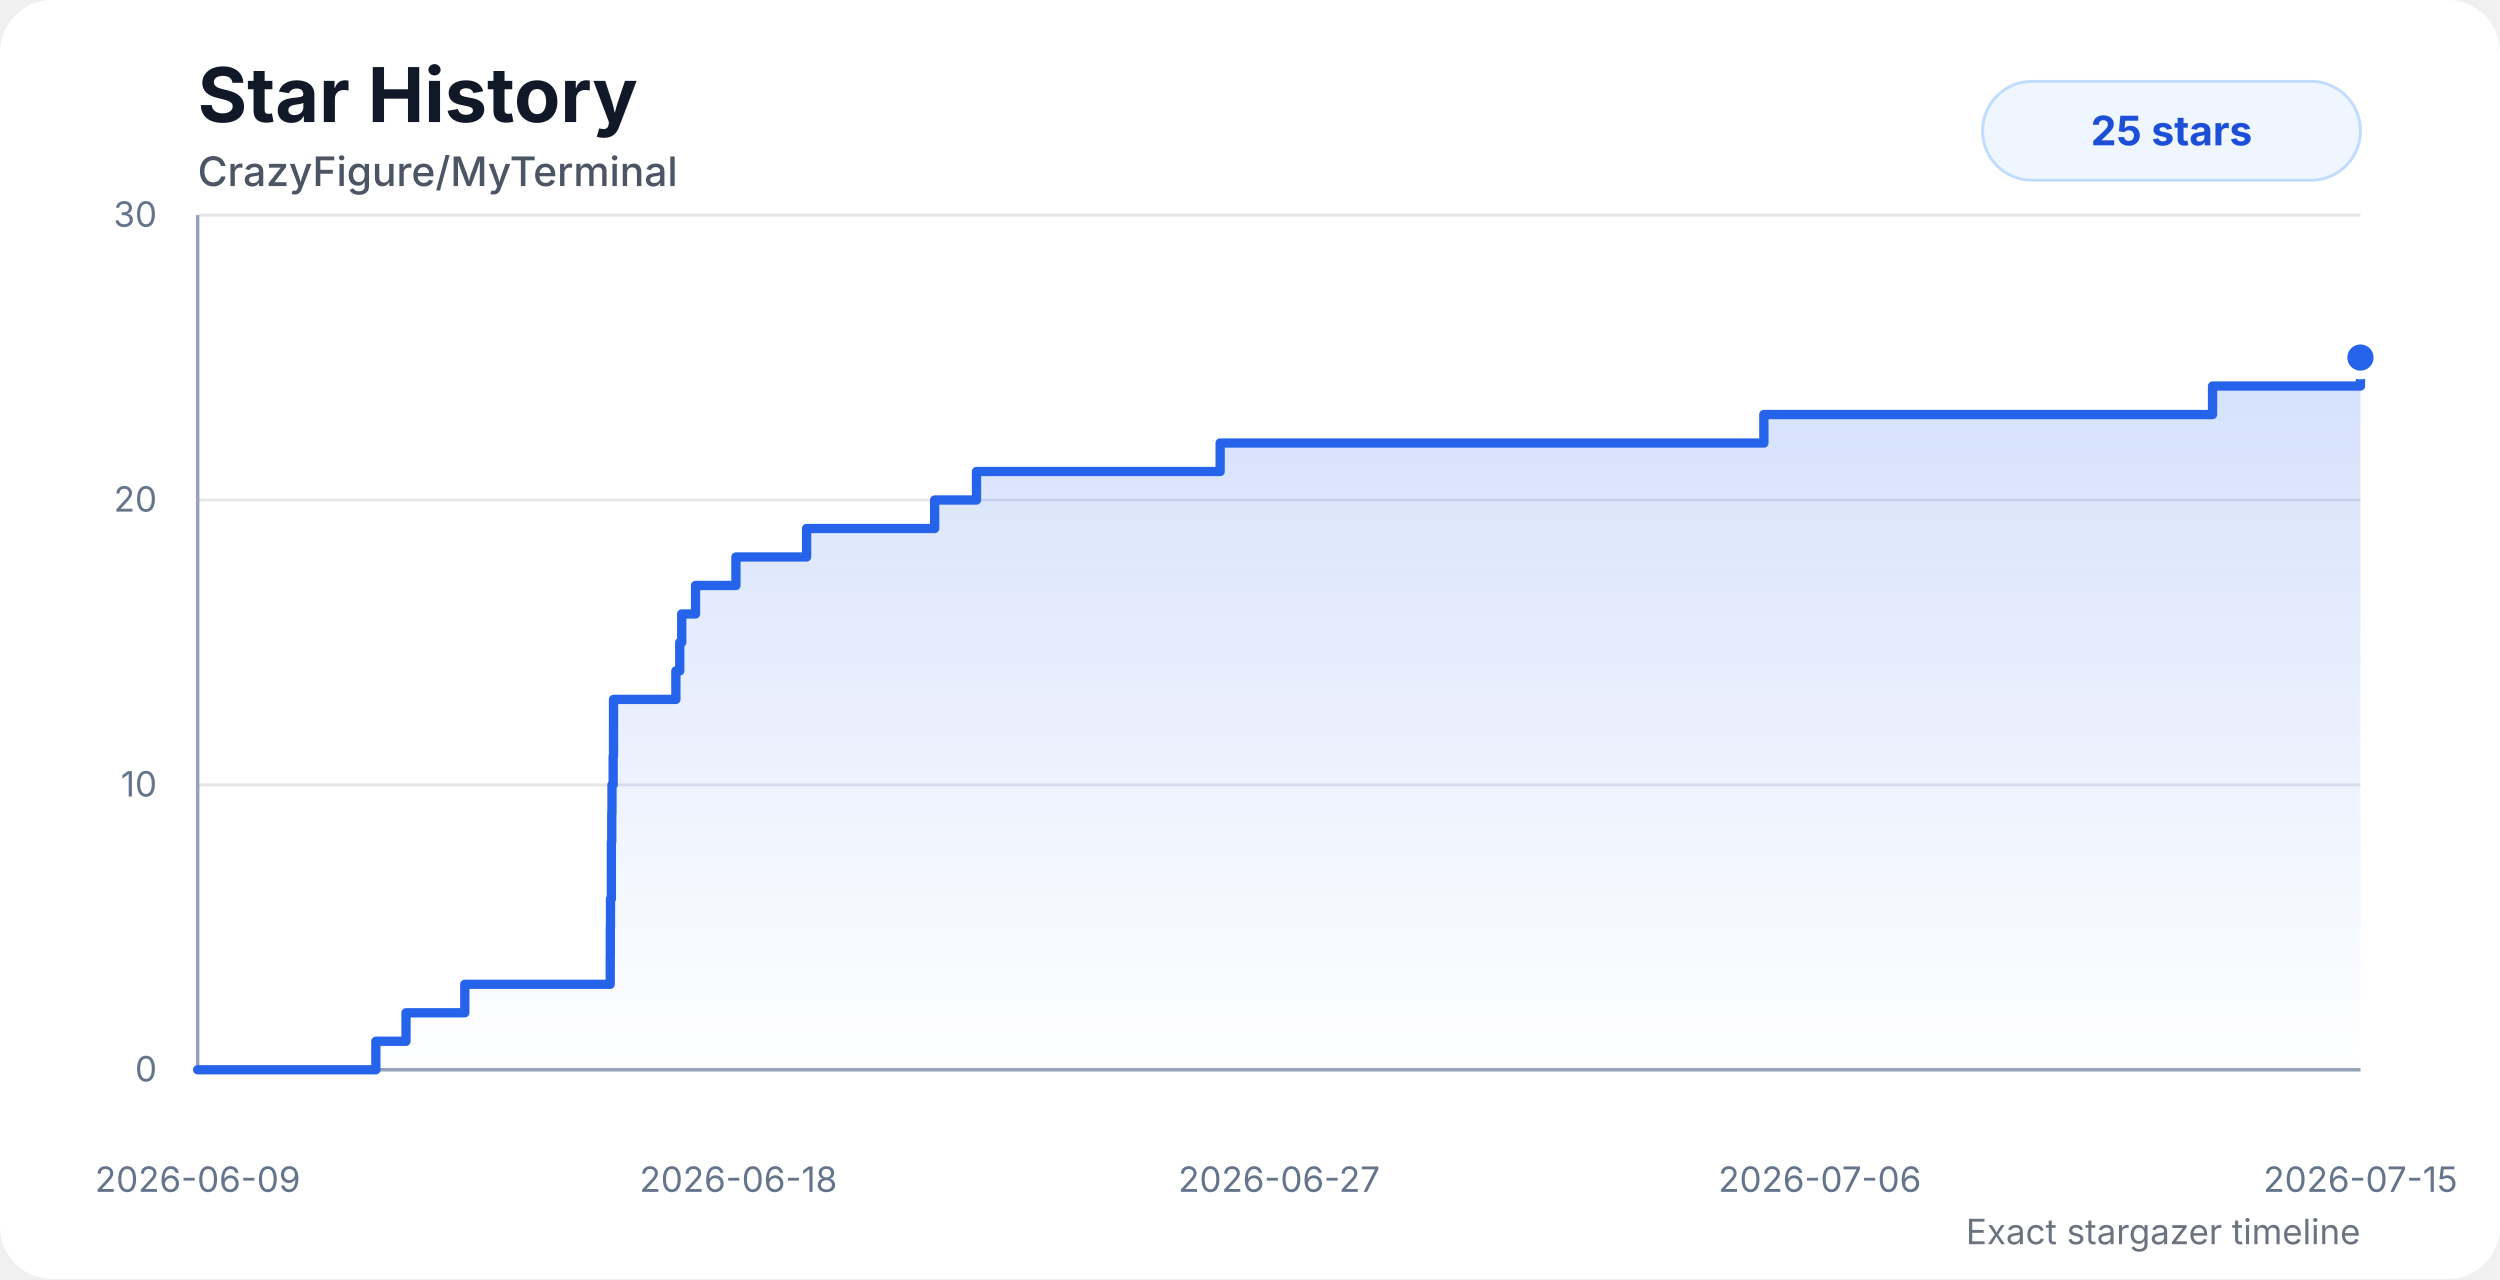
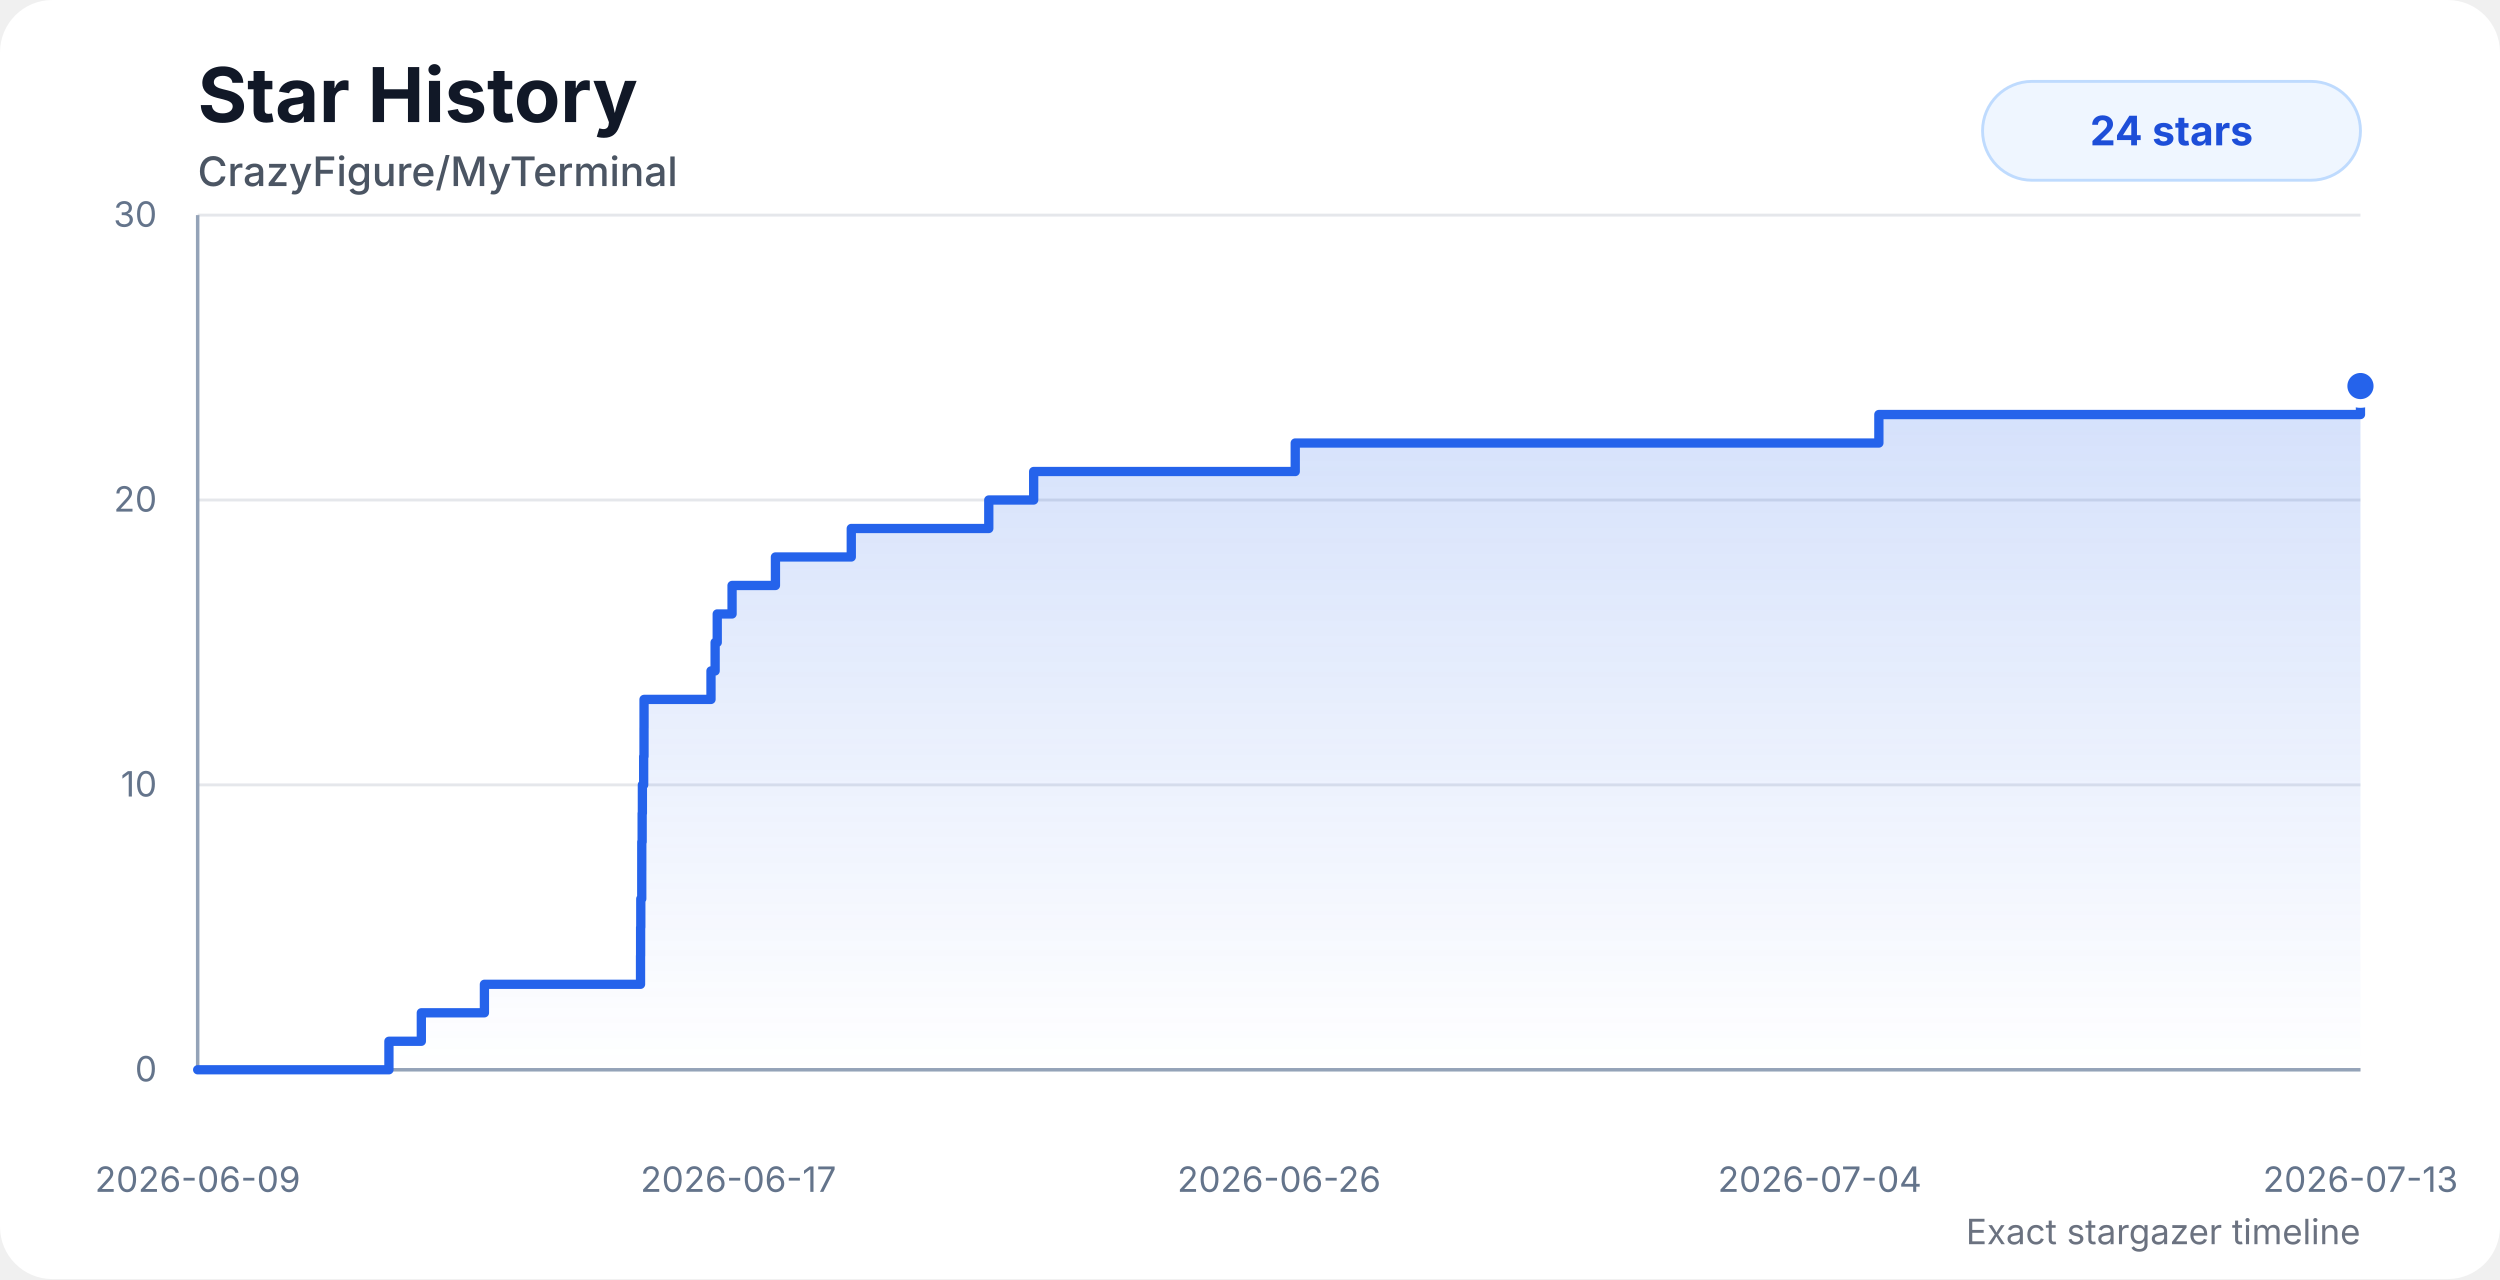
<svg xmlns="http://www.w3.org/2000/svg" width="860" height="440" viewBox="0 0 860 440" role="img" aria-labelledby="title desc">
  <style>
    .chart-bg { fill: #ffffff; }
    .title { fill: #111827; font: 700 26px system-ui, -apple-system, BlinkMacSystemFont, "Segoe UI", sans-serif; }
    .subtitle { fill: #4b5563; font: 500 14px system-ui, -apple-system, BlinkMacSystemFont, "Segoe UI", sans-serif; }
    .axis-label { fill: #64748b; font: 12px system-ui, -apple-system, BlinkMacSystemFont, "Segoe UI", sans-serif; }
    .grid { stroke: #e5e7eb; stroke-width: 1; }
    .axis { stroke: #94a3b8; stroke-width: 1.2; }
    .area { fill: url(#starGradient); opacity: 0.28; }
    .line { fill: none; stroke: #2563eb; stroke-width: 3.2; stroke-linecap: round; stroke-linejoin: round; }
    .dot { fill: #2563eb; stroke: #ffffff; stroke-width: 3; }
    .badge { fill: #eff6ff; stroke: #bfdbfe; }
    .badge-text { fill: #1d4ed8; font: 700 14px system-ui, -apple-system, BlinkMacSystemFont, "Segoe UI", sans-serif; }
    .status { fill: #6b7280; font: 12px system-ui, -apple-system, BlinkMacSystemFont, "Segoe UI", sans-serif; }
    @media (prefers-color-scheme: dark) {
      .chart-bg { fill: #0d1117; }
      .title { fill: #f8fafc; }
      .subtitle { fill: #cbd5e1; }
      .axis-label { fill: #94a3b8; }
      .grid { stroke: #1f2937; }
      .axis { stroke: #475569; }
      .dot { stroke: #0d1117; }
      .badge { fill: #172554; stroke: #1d4ed8; }
      .badge-text { fill: #bfdbfe; }
      .status { fill: #94a3b8; }
    }
  </style>
  <defs>
    <linearGradient id="starGradient" x1="0" x2="0" y1="0" y2="1">
      <stop offset="0%" stop-color="#2563eb" stop-opacity="0.72" />
      <stop offset="100%" stop-color="#2563eb" stop-opacity="0" />
    </linearGradient>
  </defs>
  <rect class="chart-bg" width="860" height="440" rx="18" />
  <text class="title" x="68" y="42">Star History</text>
  <text class="subtitle" x="68" y="64">CrazyFigure/MyTerminal</text>
  <g>
    <line class="grid" x1="68" y1="368" x2="812" y2="368" />
    <line class="grid" x1="68" y1="270" x2="812" y2="270" />
    <line class="grid" x1="68" y1="172" x2="812" y2="172" />
    <line class="grid" x1="68" y1="74" x2="812" y2="74" />
    <line class="axis" x1="68" y1="74" x2="68" y2="368" />
    <line class="axis" x1="68" y1="368" x2="812" y2="368" />
    <text class="axis-label" x="54" y="372" text-anchor="end">0</text>
    <text class="axis-label" x="54" y="274" text-anchor="end">10</text>
    <text class="axis-label" x="54" y="176" text-anchor="end">20</text>
    <text class="axis-label" x="54" y="78" text-anchor="end">30</text>
    <text class="axis-label" x="68" y="410" text-anchor="middle">2026-06-09</text>
-     <text class="axis-label" x="254" y="410" text-anchor="middle">2026-06-18</text>
-     <text class="axis-label" x="440" y="410" text-anchor="middle">2026-06-27</text>
-     <text class="axis-label" x="626" y="410" text-anchor="middle">2026-07-06</text>
-     <text class="axis-label" x="812" y="410" text-anchor="middle">2026-07-15</text>
+     <text class="axis-label" x="254" y="410" text-anchor="middle">2026-06-17</text>
+     <text class="axis-label" x="440" y="410" text-anchor="middle">2026-06-26</text>
+     <text class="axis-label" x="626" y="410" text-anchor="middle">2026-07-04</text>
+     <text class="axis-label" x="812" y="410" text-anchor="middle">2026-07-13</text>
  </g>
-   <path class="area" d="M 68 368 H 129.29 V 358.2 H 139.67 V 348.4 H 159.89 V 338.6 H 209.92 V 328.8 H 209.95 V 319 H 210.01 V 309.2 H 210.31 V 299.4 H 210.32 V 289.6 H 210.44 V 279.8 H 210.52 V 270 H 210.92 V 260.2 H 211.04 V 250.4 H 211.05 V 240.6 H 232.5 V 230.8 H 233.83 V 221 H 234.51 V 211.2 H 239.26 V 201.4 H 253.16 V 191.6 H 277.46 V 181.8 H 321.52 V 172 H 335.91 V 162.2 H 419.73 V 152.4 H 606.77 V 142.6 H 761.11 V 132.8 H 812 V 123 L 812 368 L 68 368 Z" />
-   <path class="line" d="M 68 368 H 129.29 V 358.2 H 139.67 V 348.4 H 159.89 V 338.6 H 209.92 V 328.8 H 209.95 V 319 H 210.01 V 309.2 H 210.31 V 299.4 H 210.32 V 289.6 H 210.44 V 279.8 H 210.52 V 270 H 210.92 V 260.2 H 211.04 V 250.4 H 211.05 V 240.6 H 232.5 V 230.8 H 233.83 V 221 H 234.51 V 211.2 H 239.26 V 201.4 H 253.16 V 191.6 H 277.46 V 181.8 H 321.52 V 172 H 335.91 V 162.2 H 419.73 V 152.4 H 606.77 V 142.6 H 761.11 V 132.8 H 812 V 123" />
-   <circle class="dot" cx="812" cy="123" r="6" />
+   <path class="area" d="M 68 368 H 133.79 V 358.2 H 144.94 V 348.4 H 166.64 V 338.6 H 220.34 V 328.8 H 220.37 V 319 H 220.43 V 309.2 H 220.76 V 299.4 H 220.77 V 289.6 H 220.9 V 279.8 H 220.98 V 270 H 221.42 V 260.2 H 221.54 V 250.4 H 221.55 V 240.6 H 244.58 V 230.8 H 246 V 221 H 246.73 V 211.2 H 251.83 V 201.4 H 266.75 V 191.6 H 292.84 V 181.8 H 340.14 V 172 H 355.58 V 162.2 H 445.56 V 152.4 H 646.33 V 142.6 H 812 V 132.8 L 812 368 L 68 368 Z" />
+   <path class="line" d="M 68 368 H 133.79 V 358.2 H 144.94 V 348.4 H 166.64 V 338.6 H 220.34 V 328.8 H 220.37 V 319 H 220.43 V 309.2 H 220.76 V 299.4 H 220.77 V 289.6 H 220.9 V 279.8 H 220.98 V 270 H 221.42 V 260.2 H 221.54 V 250.4 H 221.55 V 240.6 H 244.58 V 230.8 H 246 V 221 H 246.73 V 211.2 H 251.83 V 201.4 H 266.75 V 191.6 H 292.84 V 181.8 H 340.14 V 172 H 355.58 V 162.2 H 445.56 V 152.4 H 646.33 V 142.6 H 812 V 132.8" />
+   <circle class="dot" cx="812" cy="132.8" r="6" />
  <rect class="badge" x="682" y="28" width="130" height="34" rx="17" />
-   <text class="badge-text" x="747" y="50" text-anchor="middle">25 stars</text>
+   <text class="badge-text" x="747" y="50" text-anchor="middle">24 stars</text>
  <text class="status" x="812" y="428" text-anchor="end">Exact stargazer timeline</text>
</svg>
